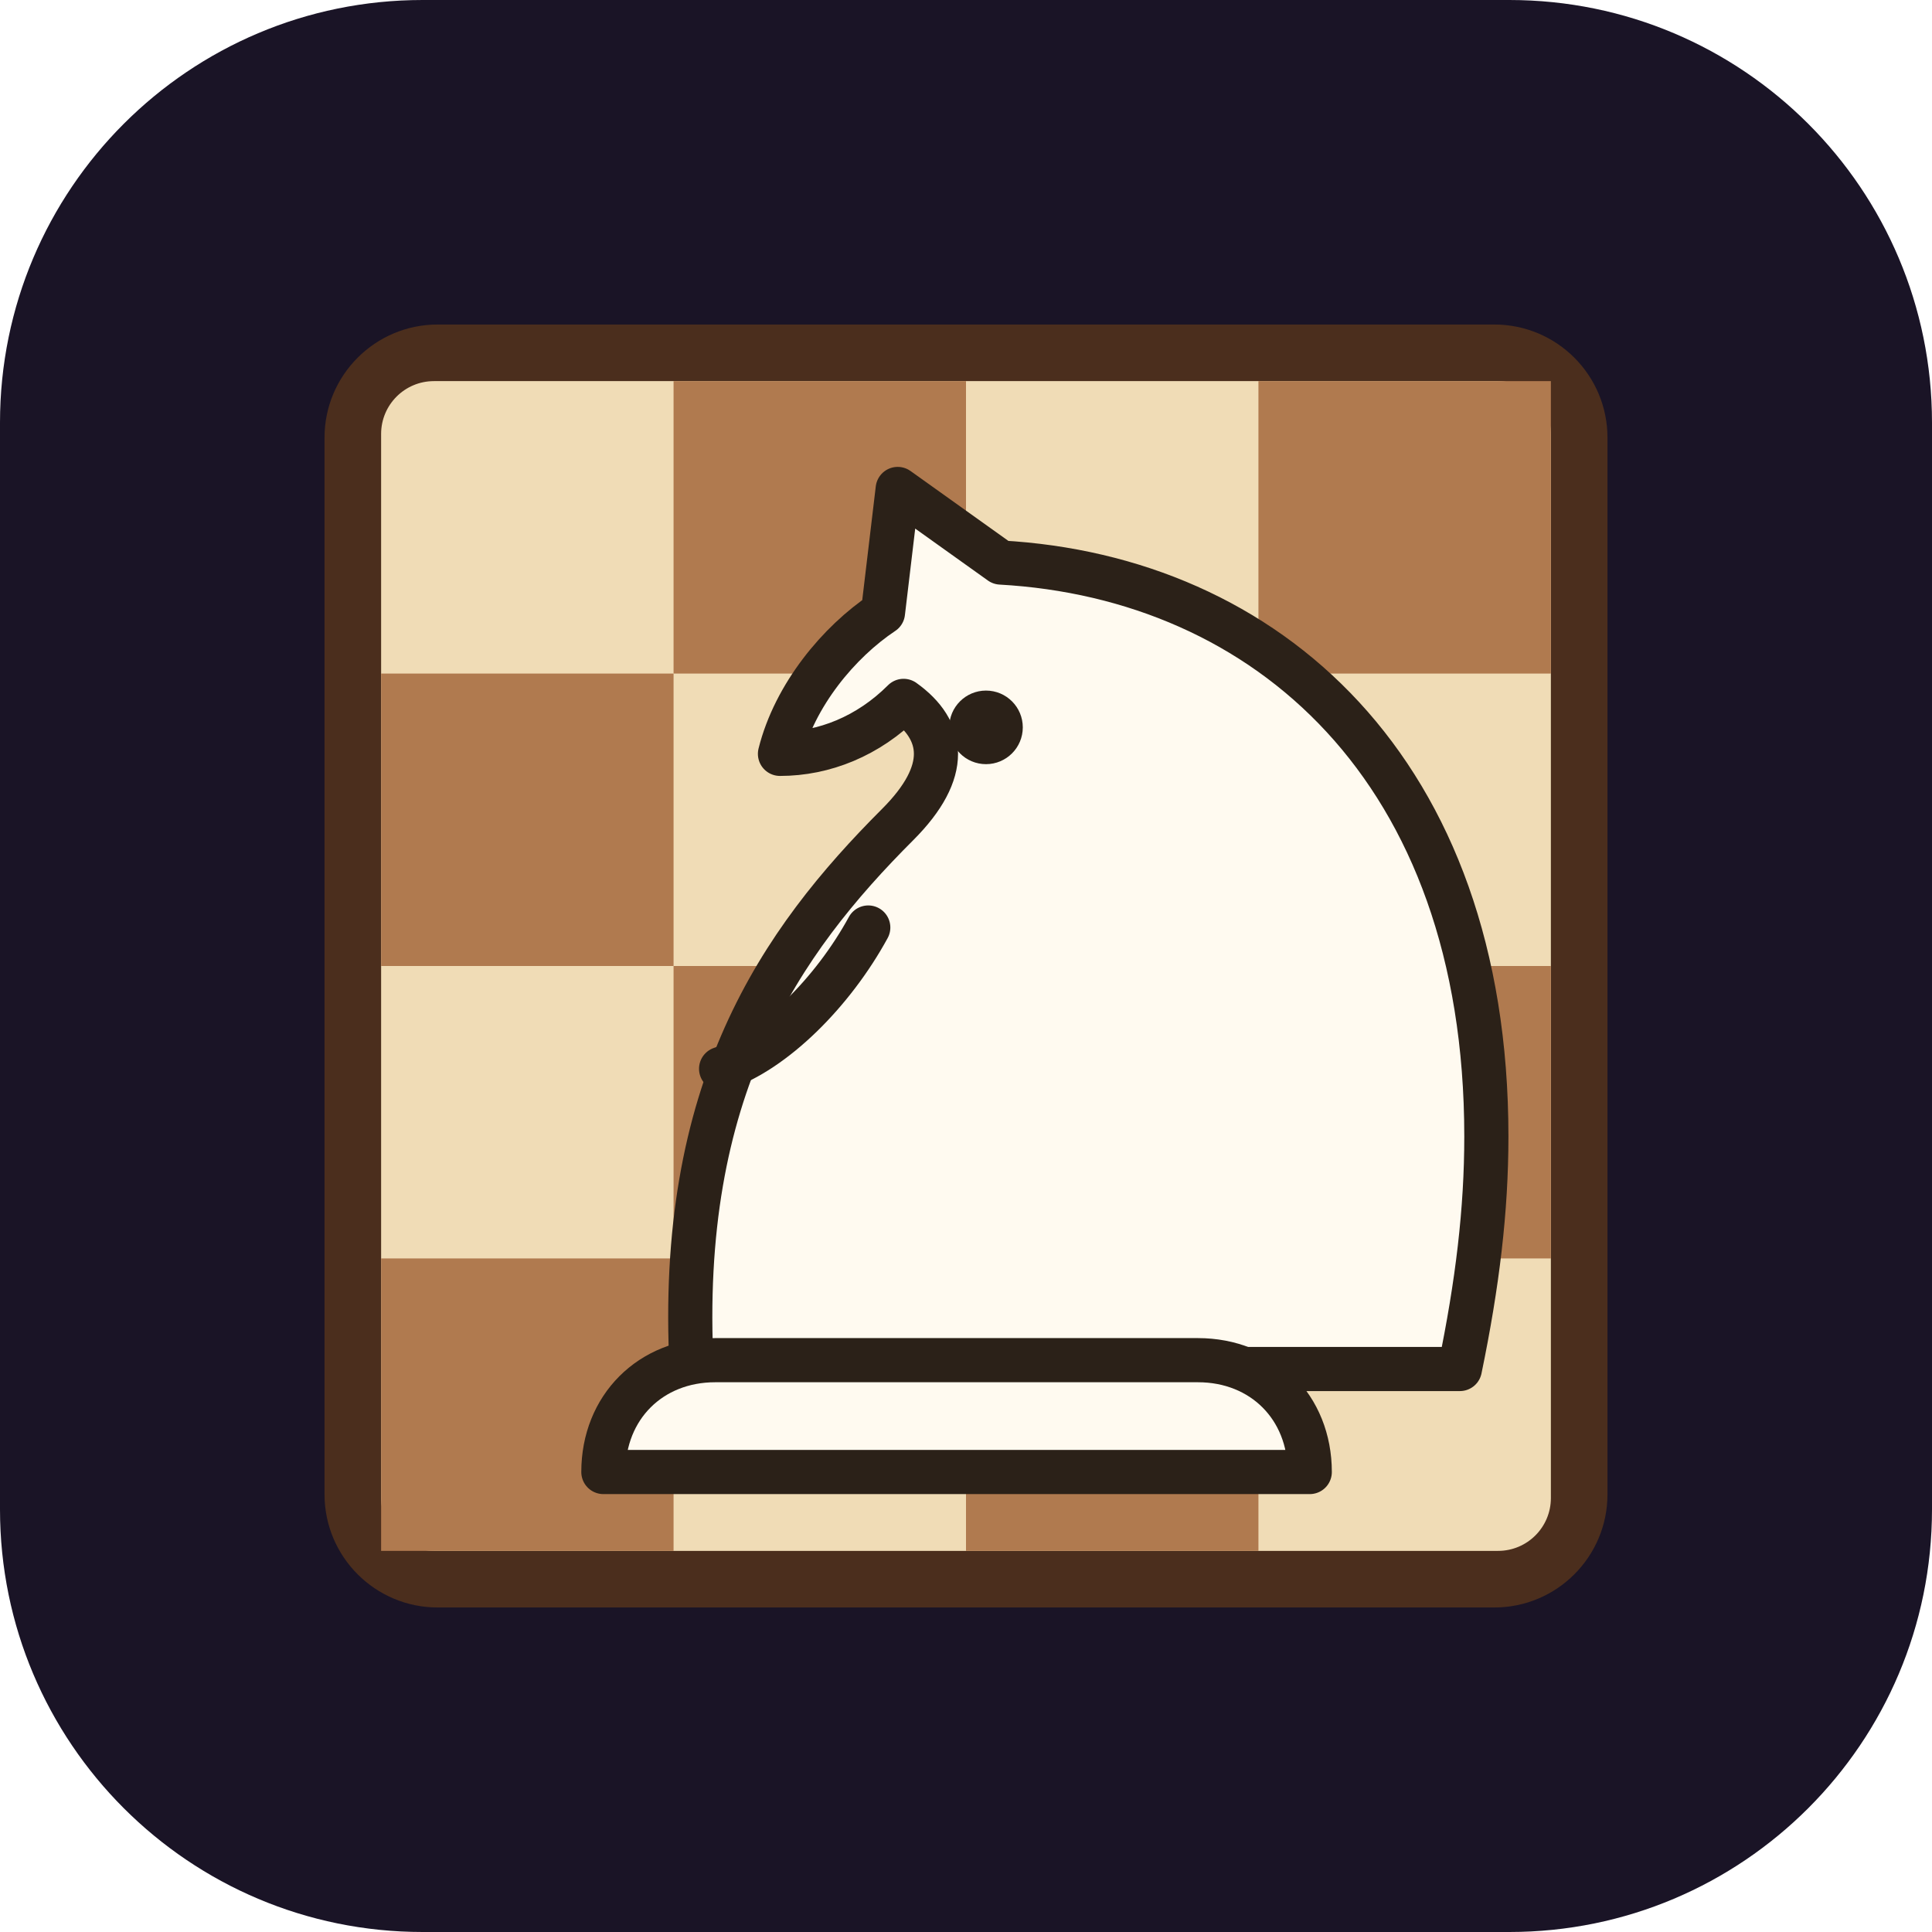
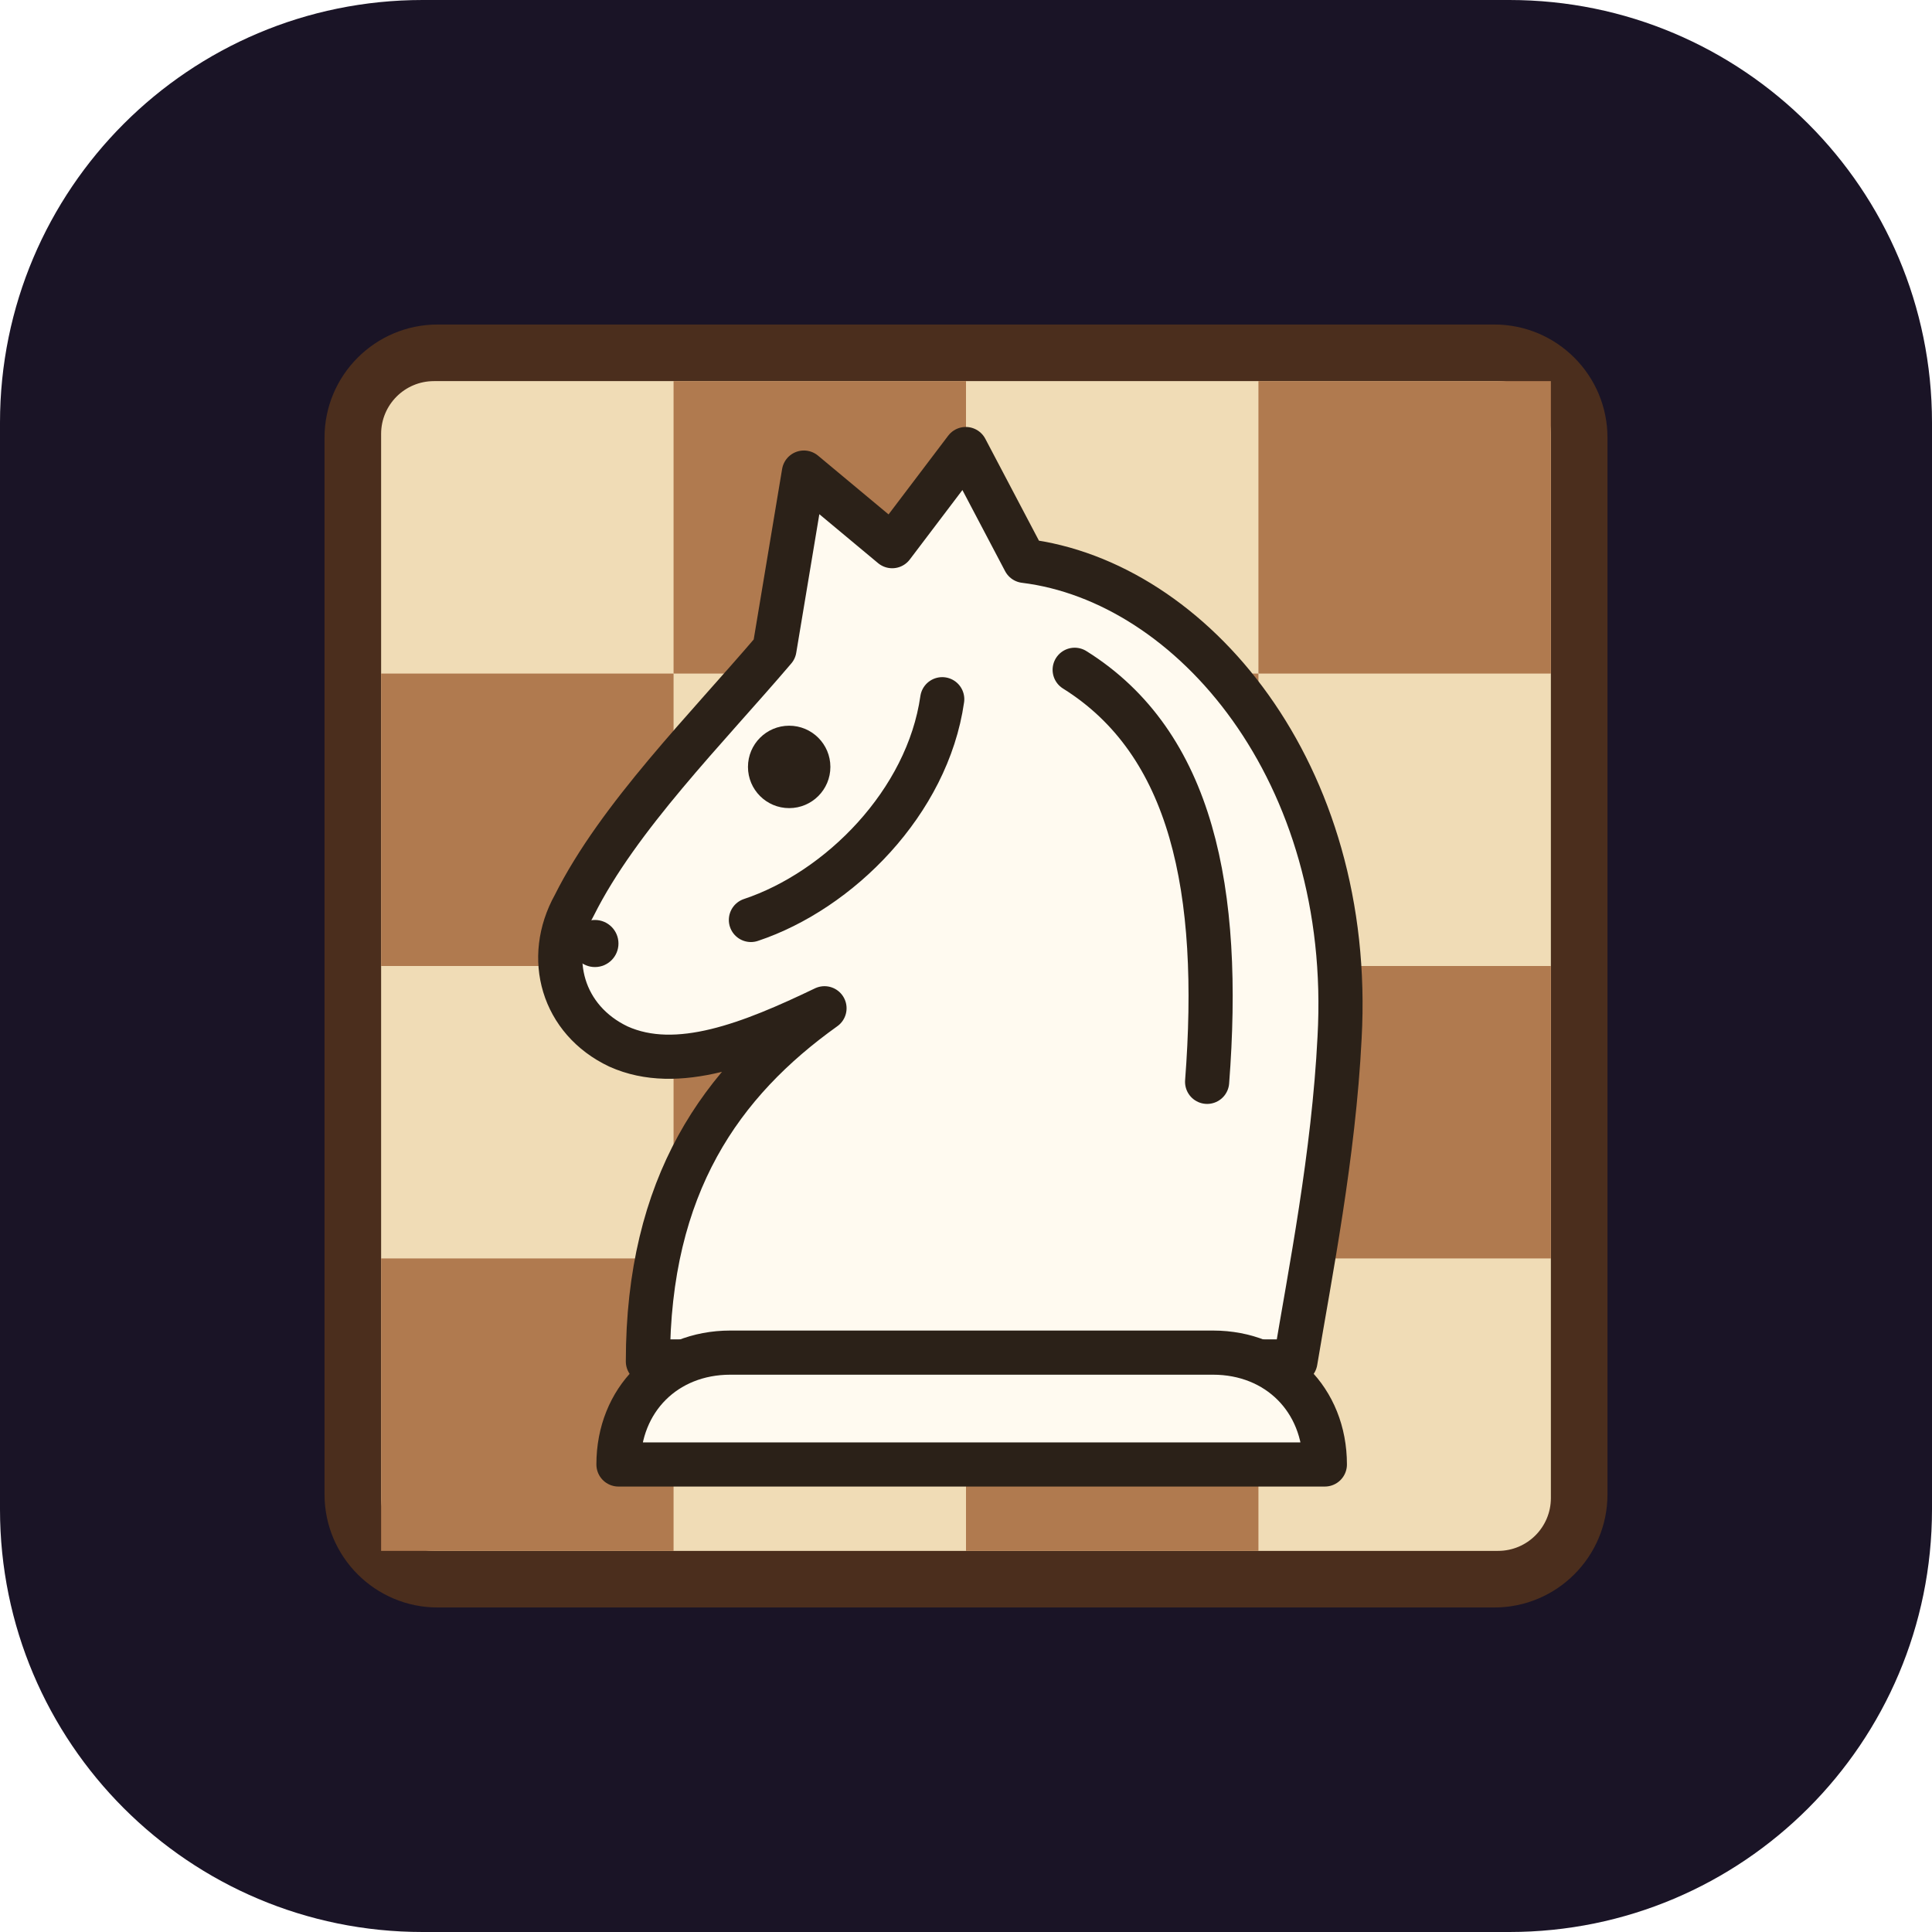
<svg xmlns="http://www.w3.org/2000/svg" viewBox="0 0 512 512">
  <rect width="512" height="512" rx="112" fill="#1a1426" />
  <rect x="86" y="86" width="340" height="340" rx="30" fill="#4b2e1d" />
  <g transform="translate(101 101)">
    <rect width="310" height="310" rx="14" fill="#f0dcb6" />
    <g fill="#b07a4f">
      <rect x="77.5" width="77.5" height="77.5" />
      <rect x="232.5" width="77.5" height="77.5" />
      <rect y="77.5" width="77.5" height="77.5" />
      <rect x="155" y="77.5" width="77.5" height="77.5" />
      <rect x="77.5" y="155" width="77.5" height="77.5" />
      <rect x="232.5" y="155" width="77.5" height="77.5" />
      <rect y="232.5" width="77.5" height="77.5" />
      <rect x="155" y="232.5" width="77.5" height="77.5" />
    </g>
  </g>
-   <g transform="translate(78 82) scale(7.8)" fill="#fffaf0" stroke="#2b2118" stroke-width="1.5" stroke-linejoin="round" stroke-linecap="round">
-     <path d="M13.5 36c-.5-9.5 3-14.5 7-18.5 1.8-1.8 1.6-3.2.2-4.2-1.2 1.2-2.7 1.8-4.2 1.8.5-2 2-3.8 3.5-4.8l.5-4.2 3.5 2.500c9 .5 16.500 7 16.500 19.500 0 2.500-.3 5-.9 7.900z" />
-     <path d="M14.5 25.800c1.800-.6 3.800-2.600 5-4.800" fill="none" />
-     <circle cx="23.500" cy="14.200" r="1.250" fill="#2b2118" stroke="none" />
-     <path d="M10.500 39.500c0-2.200 1.600-3.800 3.800-3.800h16.400c2.200 0 3.800 1.600 3.800 3.800z" />
+   <g transform="translate(82 80) scale(7.8)" fill="#fffaf0" stroke="#2b2118" stroke-width="1.5" stroke-linejoin="round" stroke-linecap="round">
+     <path d="M11.5 36C11.5 30 14 26.5 17.5 24C15 25.2 12.5 26.2 10.5 25.3C8.6 24.4 8 22.3 9 20.5C10.5 17.5 13.5 14.5 15.8 11.8L16.8 5.8L19.8 8.3L22.3 5L24.3 8.8C30 9.5 35.5 16 35 25C34.8 29 34 33 33.5 36Z" />
+     <path d="M26 12.5C30 15 31 20 30.5 26.5M15 21C18 20 21 17 21.5 13.5" fill="none" />
+     <circle cx="16.3" cy="15.8" r="1.4" fill="#2b2118" stroke="none" />
+     <circle cx="9.7" cy="21.8" r=".8" fill="#2b2118" stroke="none" />
+     <path d="M10.5 39.5c0-2.2 1.6-3.8 3.8-3.8h16.4c2.2 0 3.8 1.6 3.8 3.8z" />
  </g>
</svg>
